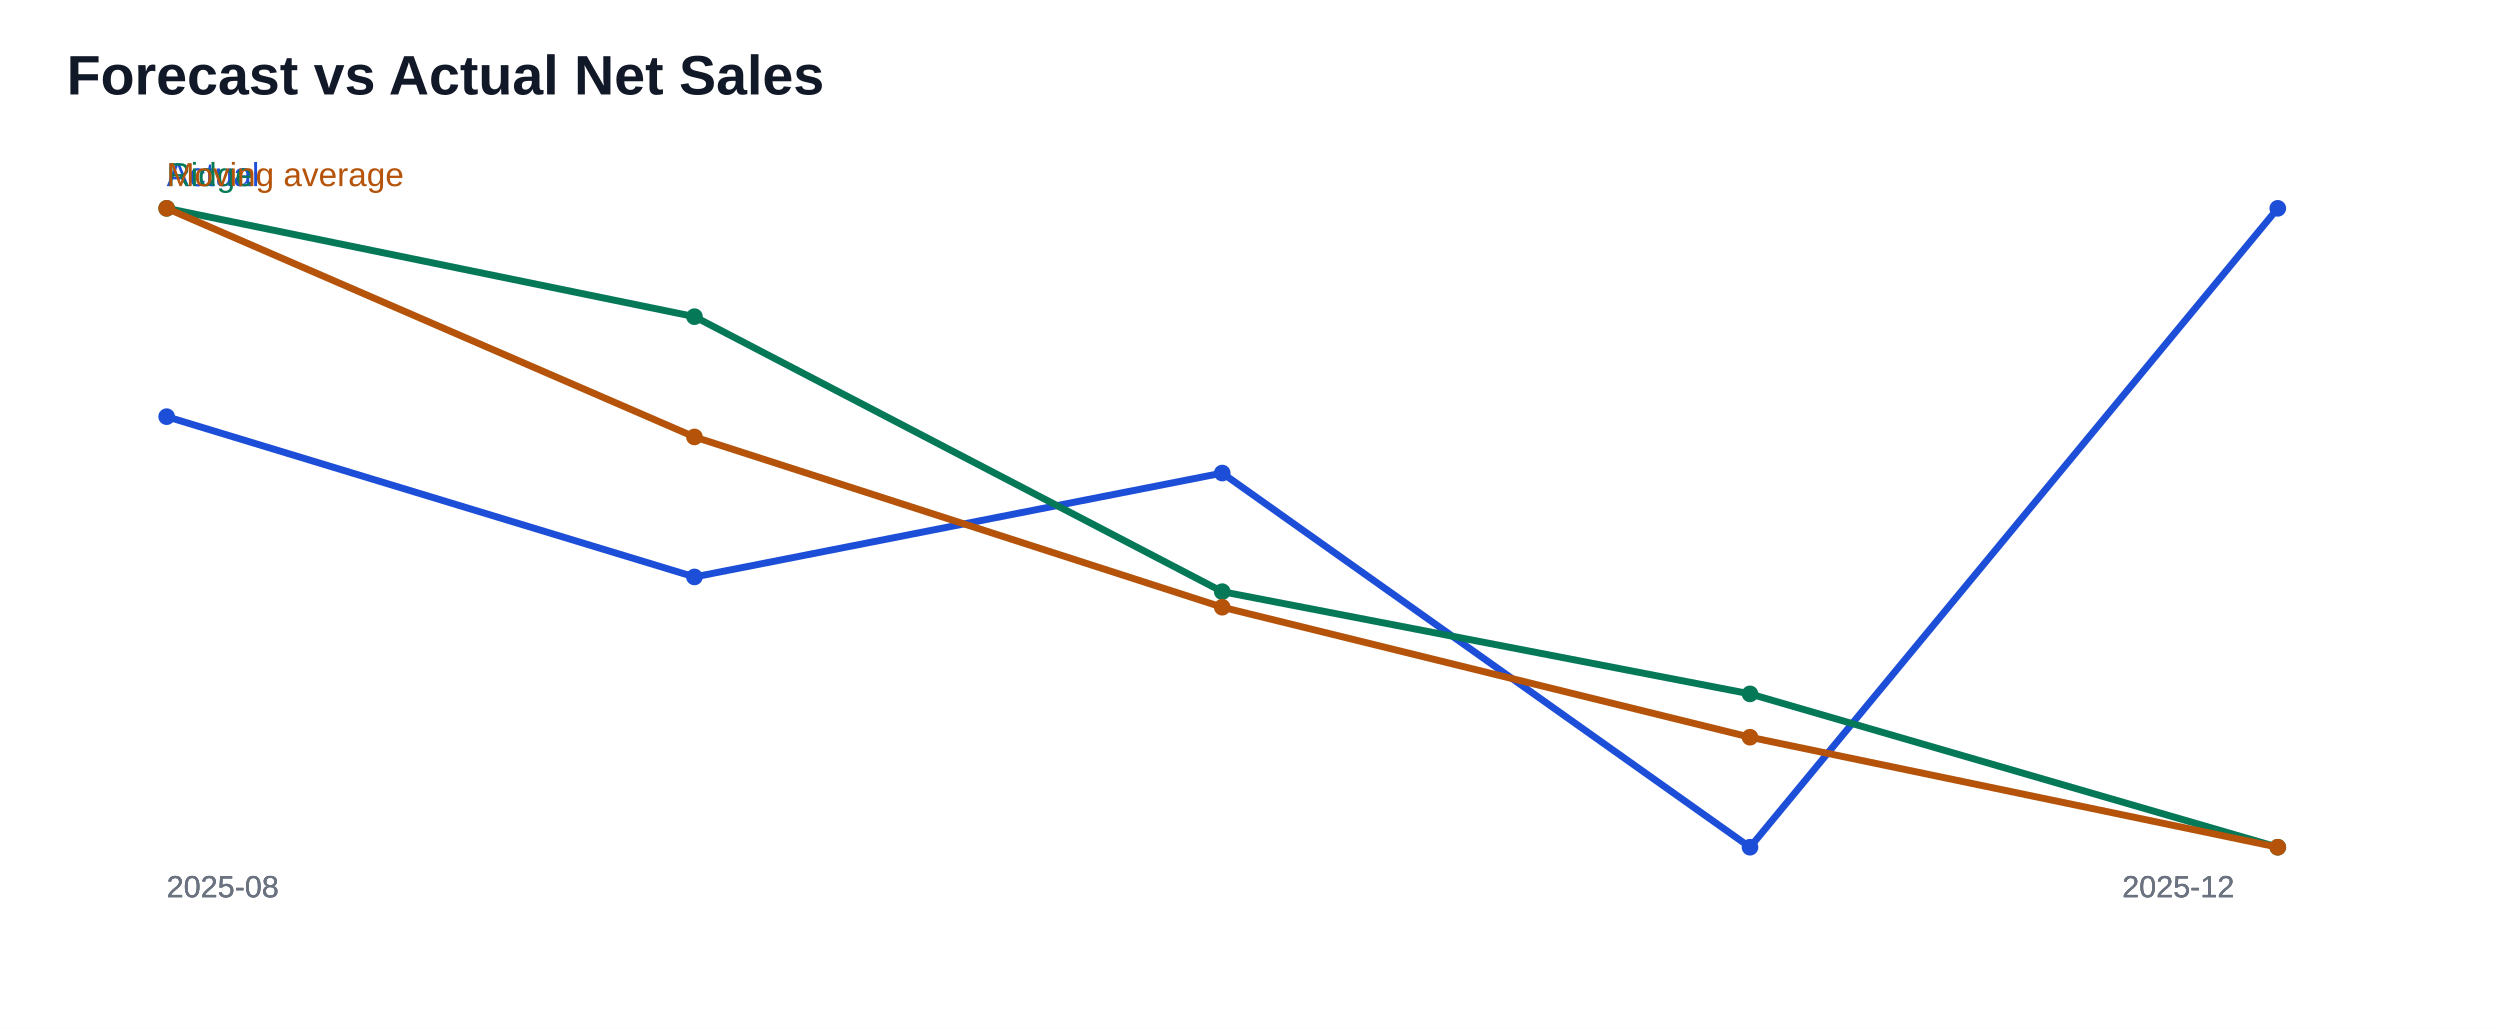
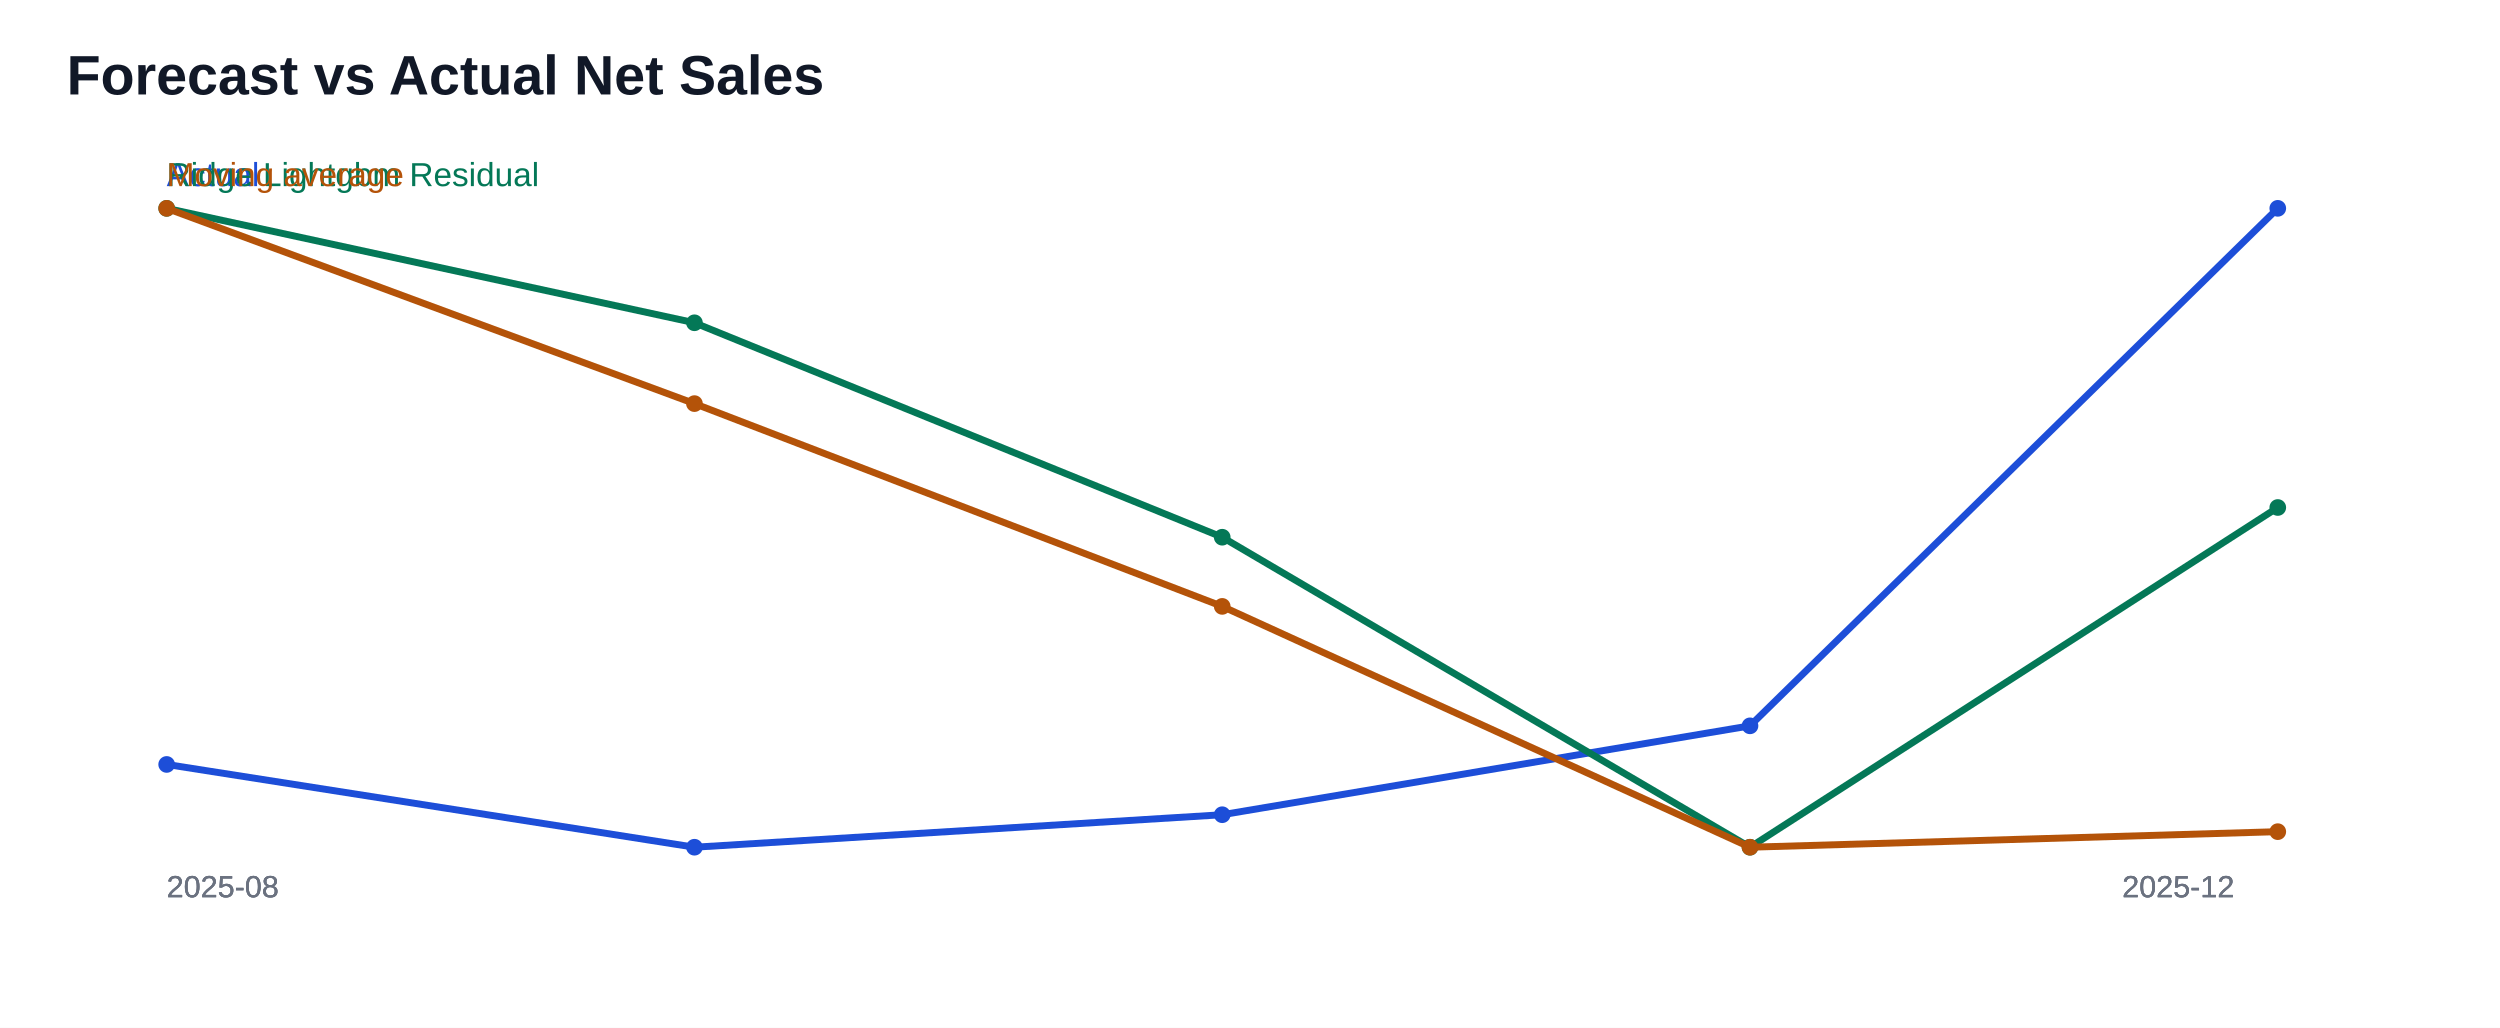
<svg xmlns="http://www.w3.org/2000/svg" width="900" height="370" viewBox="0 0 900 370">
  <rect width="100%" height="100%" fill="#ffffff" />
  <text x="24" y="34" font-family="Arial" font-size="20" font-weight="700" fill="#111827">Forecast vs Actual Net Sales</text>
-   <polyline points="60.0,150.0 250.0,207.7 440.0,170.3 630.0,305.0 820.0,75.0" fill="none" stroke="#1D4ED8" stroke-width="2.5" />
-   <circle cx="60.0" cy="150.0" r="3" fill="#1D4ED8" />
-   <circle cx="250.0" cy="207.7" r="3" fill="#1D4ED8" />
-   <circle cx="440.0" cy="170.3" r="3" fill="#1D4ED8" />
-   <circle cx="630.0" cy="305.0" r="3" fill="#1D4ED8" />
+   <polyline points="60.0,275.2 250.0,305.0 440.0,293.3 630.0,261.3 820.0,75.0" fill="none" stroke="#1D4ED8" stroke-width="2.5" />
+   <circle cx="60.0" cy="275.2" r="3" fill="#1D4ED8" />
+   <circle cx="250.0" cy="305.0" r="3" fill="#1D4ED8" />
+   <circle cx="440.0" cy="293.3" r="3" fill="#1D4ED8" />
+   <circle cx="630.0" cy="261.3" r="3" fill="#1D4ED8" />
  <circle cx="820.0" cy="75.0" r="3" fill="#1D4ED8" />
  <text x="60" y="67" font-family="Arial" font-size="12" fill="#1D4ED8">Actual</text>
  <text x="60" y="323" font-family="Arial" font-size="11" fill="#6B7280">2025-08</text>
  <text x="764" y="323" font-family="Arial" font-size="11" fill="#6B7280">2025-12</text>
-   <polyline points="60.0,75.0 250.0,114.0 440.0,213.0 630.0,249.8 820.0,305.0" fill="none" stroke="#047857" stroke-width="2.5" />
+   <polyline points="60.0,75.0 250.0,116.2 440.0,193.4 630.0,305.0 820.0,182.7" fill="none" stroke="#047857" stroke-width="2.5" />
  <circle cx="60.0" cy="75.0" r="3" fill="#047857" />
-   <circle cx="250.0" cy="114.0" r="3" fill="#047857" />
-   <circle cx="440.0" cy="213.0" r="3" fill="#047857" />
-   <circle cx="630.0" cy="249.8" r="3" fill="#047857" />
-   <circle cx="820.0" cy="305.0" r="3" fill="#047857" />
-   <text x="60" y="67" font-family="Arial" font-size="12" fill="#047857">Ridge</text>
+   <circle cx="250.0" cy="116.2" r="3" fill="#047857" />
+   <circle cx="440.0" cy="193.4" r="3" fill="#047857" />
+   <circle cx="630.0" cy="305.0" r="3" fill="#047857" />
+   <circle cx="820.0" cy="182.7" r="3" fill="#047857" />
+   <text x="60" y="67" font-family="Arial" font-size="12" fill="#047857">Ridge Lightgbm Residual</text>
  <text x="60" y="323" font-family="Arial" font-size="11" fill="#6B7280">2025-08</text>
  <text x="764" y="323" font-family="Arial" font-size="11" fill="#6B7280">2025-12</text>
-   <polyline points="60.0,75.0 250.0,157.3 440.0,218.6 630.0,265.4 820.0,305.0" fill="none" stroke="#B45309" stroke-width="2.5" />
+   <polyline points="60.0,75.0 250.0,145.3 440.0,218.3 630.0,305.0 820.0,299.4" fill="none" stroke="#B45309" stroke-width="2.5" />
  <circle cx="60.0" cy="75.0" r="3" fill="#B45309" />
-   <circle cx="250.0" cy="157.3" r="3" fill="#B45309" />
-   <circle cx="440.0" cy="218.6" r="3" fill="#B45309" />
-   <circle cx="630.0" cy="265.4" r="3" fill="#B45309" />
-   <circle cx="820.0" cy="305.0" r="3" fill="#B45309" />
+   <circle cx="250.0" cy="145.3" r="3" fill="#B45309" />
+   <circle cx="440.0" cy="218.3" r="3" fill="#B45309" />
+   <circle cx="630.0" cy="305.0" r="3" fill="#B45309" />
+   <circle cx="820.0" cy="299.4" r="3" fill="#B45309" />
  <text x="60" y="67" font-family="Arial" font-size="12" fill="#B45309">Moving average</text>
  <text x="60" y="323" font-family="Arial" font-size="11" fill="#6B7280">2025-08</text>
  <text x="764" y="323" font-family="Arial" font-size="11" fill="#6B7280">2025-12</text>
</svg>
